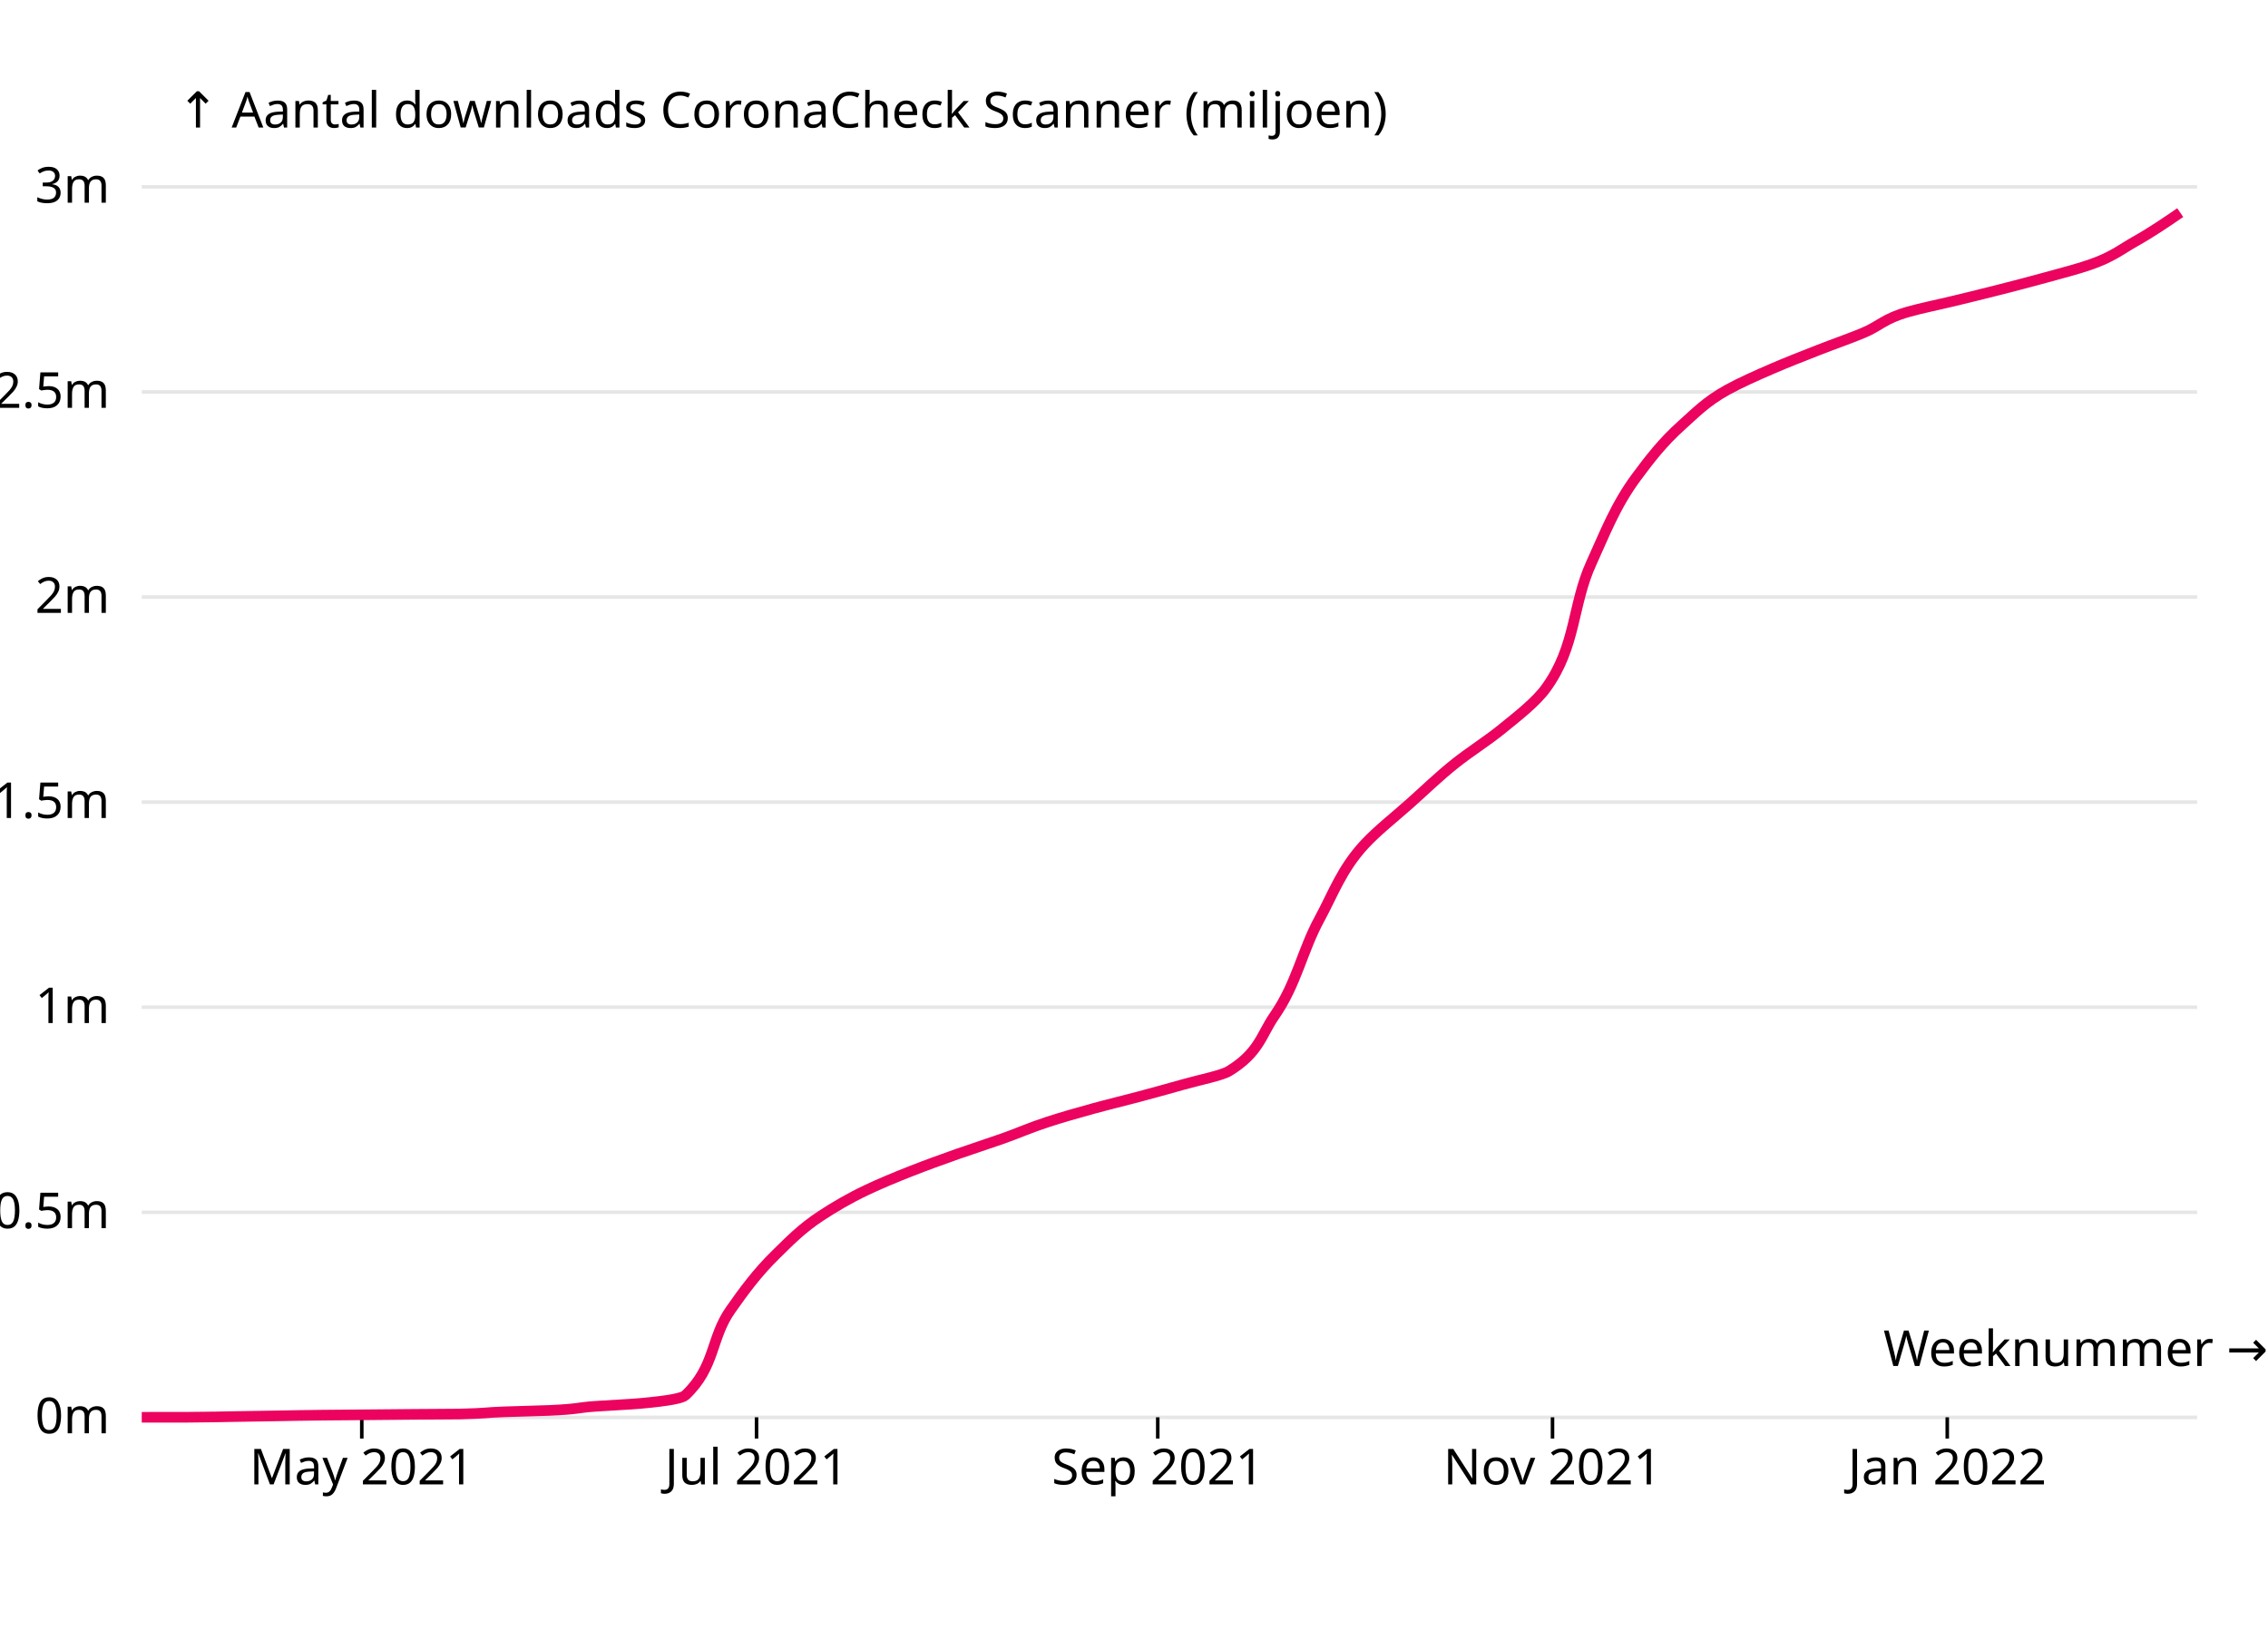
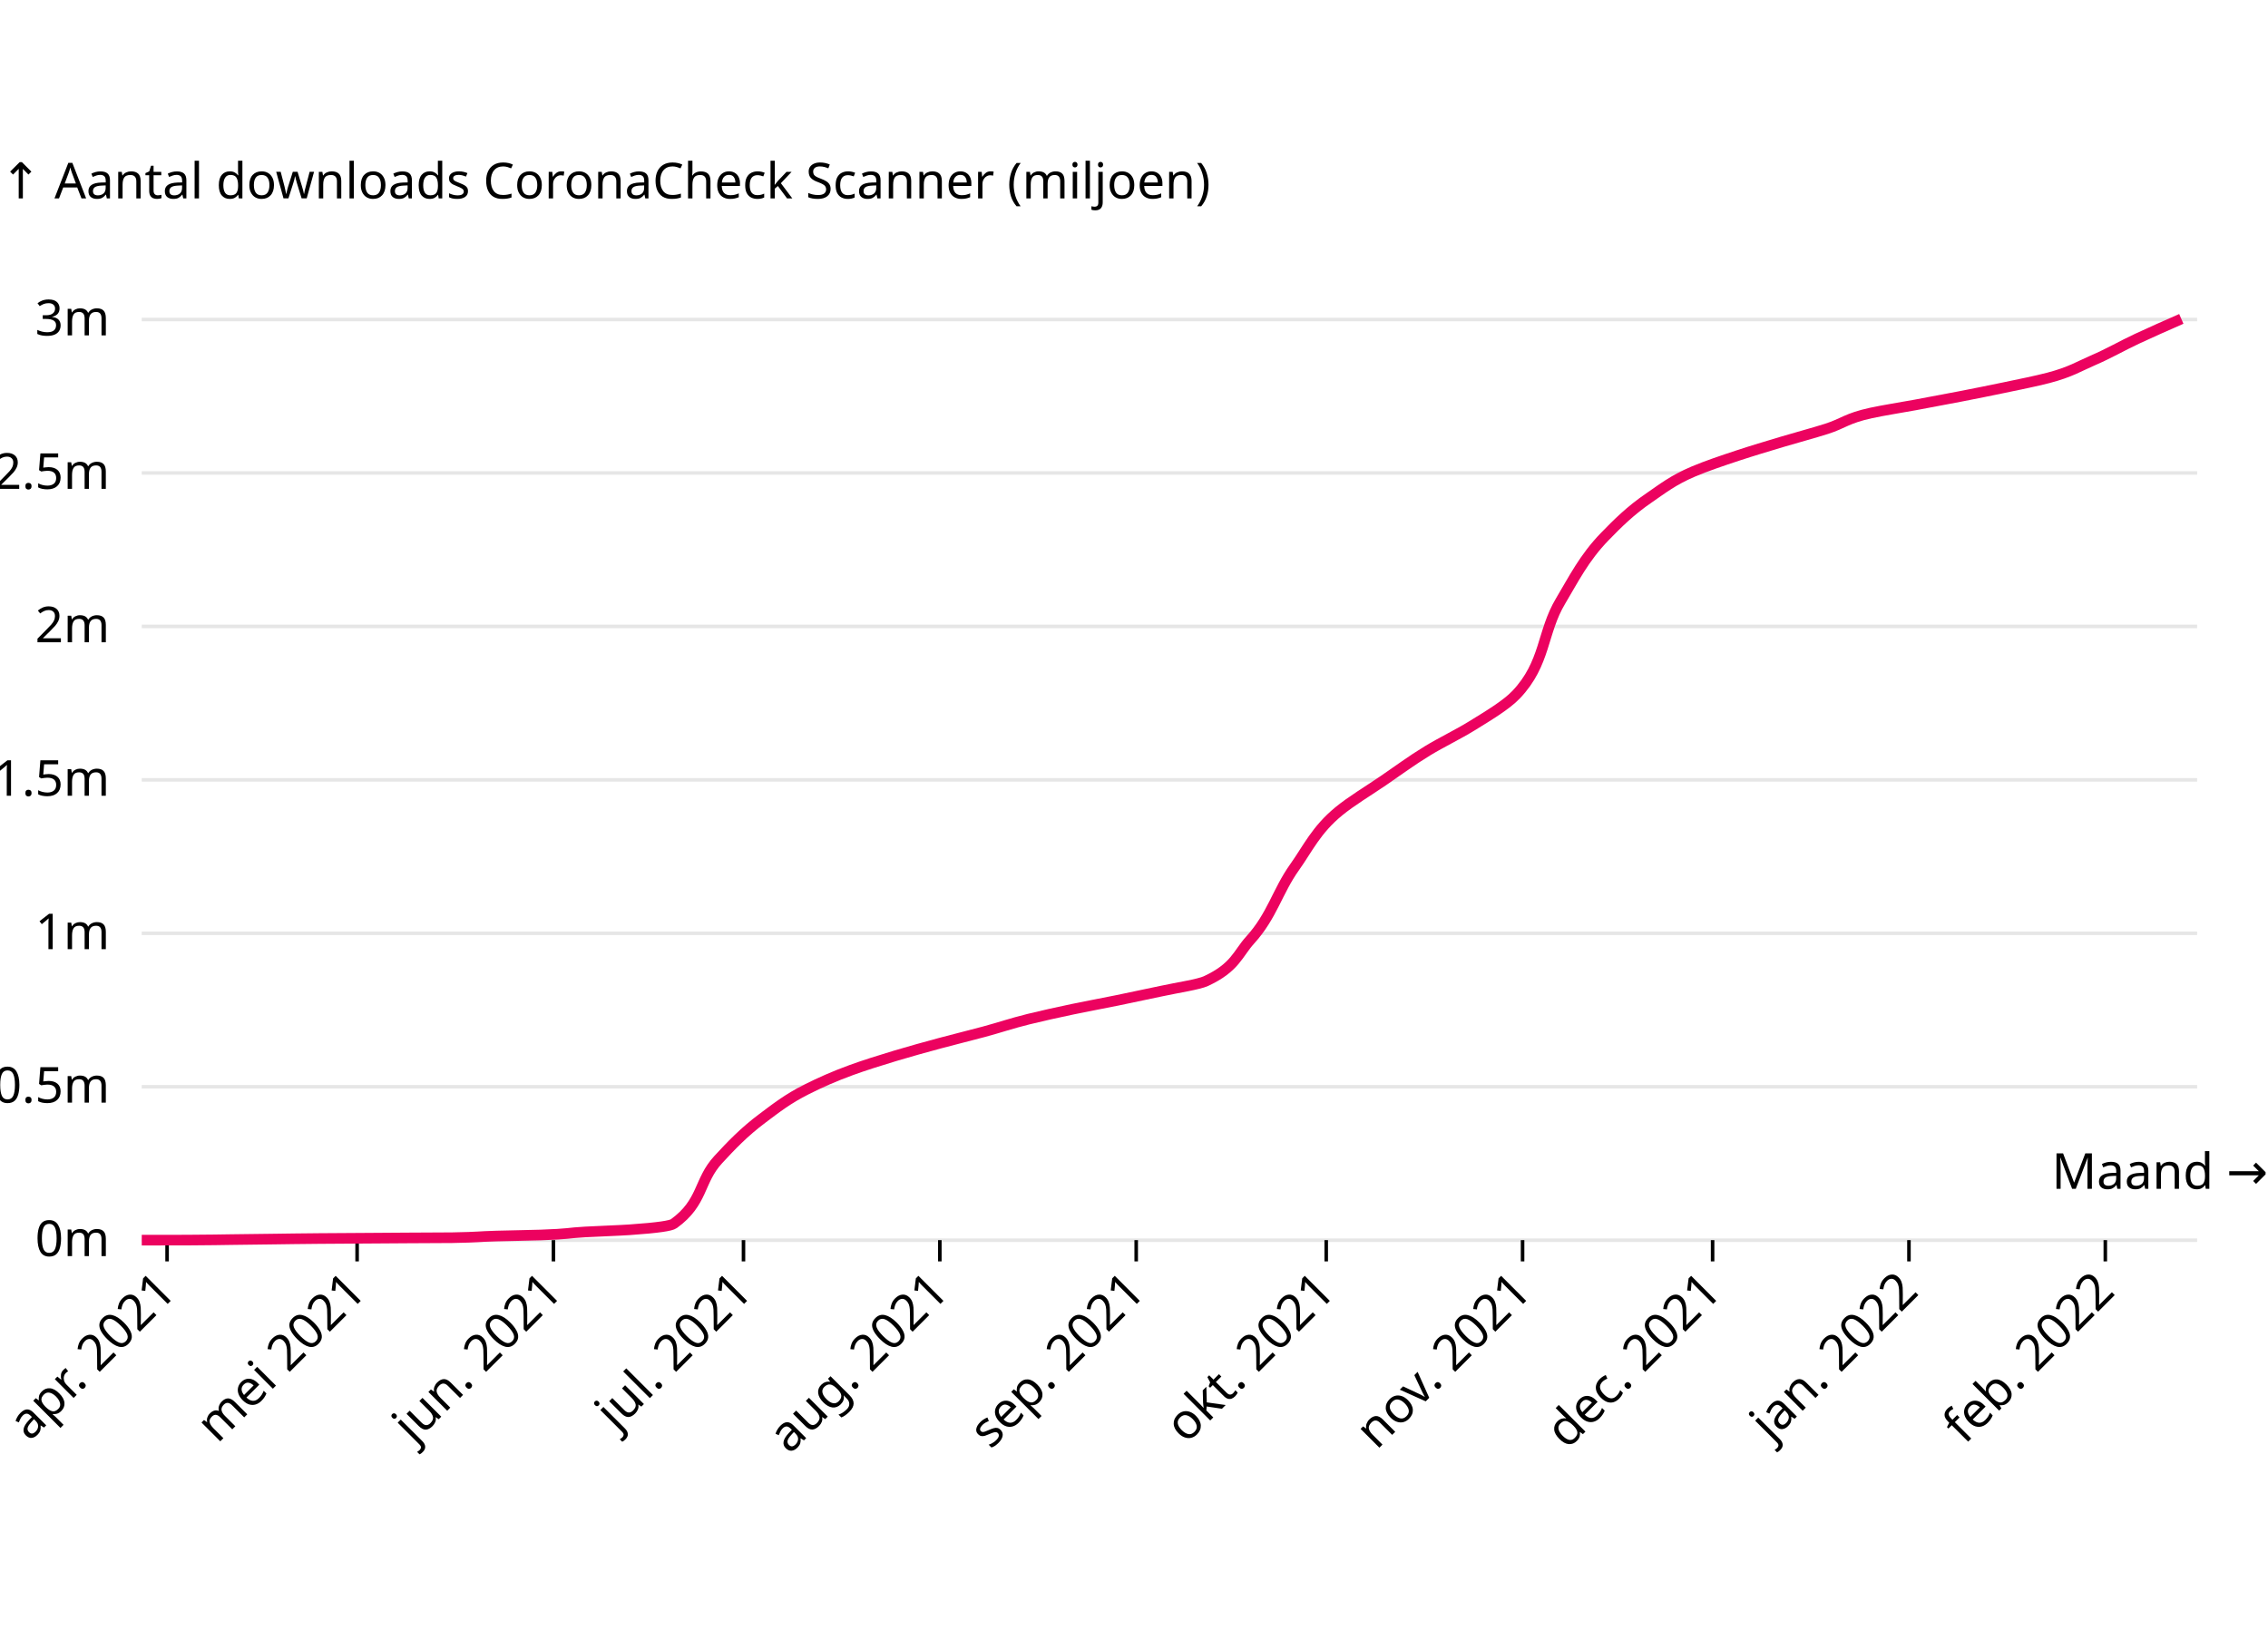
<svg xmlns="http://www.w3.org/2000/svg" class="plot" fill="currentColor" text-anchor="middle" width="640" height="460" viewBox="0 0 640 400" style="font-family: 'RO Sans', sans-serif; font-size: 14px;">
  <g transform="translate(40,0)" fill="none" text-anchor="end">
-     <g class="tick" opacity="1" transform="translate(0,370.0274)">
+     <g class="tick" opacity="1" transform="translate(0,320.0205)">
      <line stroke="currentColor" x2="0" />
      <line stroke="currentColor" x2="580" stroke-opacity="0.1" />
      <text fill="currentColor" x="-9" dy="0.32em">0m</text>
    </g>
-     <g class="tick" opacity="1" transform="translate(0,312.1447)">
+     <g class="tick" opacity="1" transform="translate(0,276.7133)">
      <line stroke="currentColor" x2="0" />
      <line stroke="currentColor" x2="580" stroke-opacity="0.1" />
      <text fill="currentColor" x="-9" dy="0.32em">0.5m</text>
    </g>
-     <g class="tick" opacity="1" transform="translate(0,254.262)">
+     <g class="tick" opacity="1" transform="translate(0,233.406)">
      <line stroke="currentColor" x2="0" />
      <line stroke="currentColor" x2="580" stroke-opacity="0.1" />
      <text fill="currentColor" x="-9" dy="0.32em">1m</text>
    </g>
-     <g class="tick" opacity="1" transform="translate(0,196.3793)">
+     <g class="tick" opacity="1" transform="translate(0,190.0987)">
      <line stroke="currentColor" x2="0" />
      <line stroke="currentColor" x2="580" stroke-opacity="0.1" />
      <text fill="currentColor" x="-9" dy="0.32em">1.5m</text>
    </g>
-     <g class="tick" opacity="1" transform="translate(0,138.4966)">
+     <g class="tick" opacity="1" transform="translate(0,146.7914)">
      <line stroke="currentColor" x2="0" />
      <line stroke="currentColor" x2="580" stroke-opacity="0.1" />
      <text fill="currentColor" x="-9" dy="0.32em">2m</text>
    </g>
-     <g class="tick" opacity="1" transform="translate(0,80.61391)">
+     <g class="tick" opacity="1" transform="translate(0,103.4841)">
      <line stroke="currentColor" x2="0" />
      <line stroke="currentColor" x2="580" stroke-opacity="0.1" />
      <text fill="currentColor" x="-9" dy="0.32em">2.5m</text>
    </g>
-     <g class="tick" opacity="1" transform="translate(0,22.73121)">
+     <g class="tick" opacity="1" transform="translate(0,60.17687)">
      <line stroke="currentColor" x2="0" />
      <line stroke="currentColor" x2="580" stroke-opacity="0.1" />
      <text fill="currentColor" x="-9" dy="0.32em">3m</text>
    </g>
-     <g class="tick" opacity="1" transform="translate(0,-35.1515)">
-       <line stroke="currentColor" x2="0" />
-       <line stroke="currentColor" x2="580" stroke-opacity="0.1" />
-       <text fill="currentColor" x="-9" dy="0.32em">3.5m</text>
+     <text fill="currentColor" transform="translate(-40,40)" dy="-1em" text-anchor="start">↑ Aantal downloads CoronaCheck Scanner (miljoen)</text>
+   </g>
+   <g transform="translate(0,320)" fill="none" text-anchor="middle">
+     <g class="tick" opacity="1" transform="translate(47.14957,0)">
+       <line stroke="currentColor" y2="6" />
+       <text fill="currentColor" dy="0.32em" transform="translate(0, 11.82843) rotate(-45)" text-anchor="end">apr. 2021</text>
    </g>
-     <text fill="currentColor" transform="translate(10,20)" dy="-1em" text-anchor="start">↑ Aantal downloads CoronaCheck Scanner (miljoen)</text>
-   </g>
-   <g transform="translate(0,370)" fill="none" text-anchor="middle">
-     <g class="tick" opacity="1" transform="translate(102.0885,0)">
+     <g class="tick" opacity="1" transform="translate(100.7713,0)">
      <line stroke="currentColor" y2="6" />
-       <text fill="currentColor" y="9" dy="0.71em">May 2021</text>
+       <text fill="currentColor" dy="0.32em" transform="translate(0, 11.82843) rotate(-45)" text-anchor="end">mei 2021</text>
    </g>
-     <g class="tick" opacity="1" transform="translate(213.4827,0)">
+     <g class="tick" opacity="1" transform="translate(156.1804,0)">
      <line stroke="currentColor" y2="6" />
-       <text fill="currentColor" y="9" dy="0.71em">Jul 2021</text>
+       <text fill="currentColor" dy="0.32em" transform="translate(0, 11.82843) rotate(-45)" text-anchor="end">jun. 2021</text>
    </g>
-     <g class="tick" opacity="1" transform="translate(326.7029,0)">
+     <g class="tick" opacity="1" transform="translate(209.8022,0)">
      <line stroke="currentColor" y2="6" />
-       <text fill="currentColor" y="9" dy="0.71em">Sep 2021</text>
+       <text fill="currentColor" dy="0.32em" transform="translate(0, 11.82843) rotate(-45)" text-anchor="end">jul. 2021</text>
    </g>
-     <g class="tick" opacity="1" transform="translate(438.0971,0)">
+     <g class="tick" opacity="1" transform="translate(265.2113,0)">
      <line stroke="currentColor" y2="6" />
-       <text fill="currentColor" y="9" dy="0.71em">Nov 2021</text>
+       <text fill="currentColor" dy="0.32em" transform="translate(0, 11.82843) rotate(-45)" text-anchor="end">aug. 2021</text>
    </g>
-     <g class="tick" opacity="1" transform="translate(549.4912,0)">
+     <g class="tick" opacity="1" transform="translate(320.6205,0)">
      <line stroke="currentColor" y2="6" />
-       <text fill="currentColor" y="9" dy="0.71em">Jan 2022</text>
+       <text fill="currentColor" dy="0.32em" transform="translate(0, 11.82843) rotate(-45)" text-anchor="end">sep. 2021</text>
    </g>
-     <text fill="currentColor" transform="translate(640,-10)" dy="-0.32em" text-anchor="end">Weeknummer →</text>
+     <g class="tick" opacity="1" transform="translate(374.2422,0)">
+       <line stroke="currentColor" y2="6" />
+       <text fill="currentColor" dy="0.32em" transform="translate(0, 11.82843) rotate(-45)" text-anchor="end">okt. 2021</text>
+     </g>
+     <g class="tick" opacity="1" transform="translate(429.6513,0)">
+       <line stroke="currentColor" y2="6" />
+       <text fill="currentColor" dy="0.32em" transform="translate(0, 11.82843) rotate(-45)" text-anchor="end">nov. 2021</text>
+     </g>
+     <g class="tick" opacity="1" transform="translate(483.2731,0)">
+       <line stroke="currentColor" y2="6" />
+       <text fill="currentColor" dy="0.32em" transform="translate(0, 11.82843) rotate(-45)" text-anchor="end">dec. 2021</text>
+     </g>
+     <g class="tick" opacity="1" transform="translate(538.6822,0)">
+       <line stroke="currentColor" y2="6" />
+       <text fill="currentColor" dy="0.32em" transform="translate(0, 11.82843) rotate(-45)" text-anchor="end">jan. 2022</text>
+     </g>
+     <g class="tick" opacity="1" transform="translate(594.0913,0)">
+       <line stroke="currentColor" y2="6" />
+       <text fill="currentColor" dy="0.32em" transform="translate(0, 11.82843) rotate(-45)" text-anchor="end">feb. 2022</text>
+     </g>
+     <text fill="currentColor" transform="translate(640,-10)" dy="-0.32em" text-anchor="end">Maand →</text>
  </g>
  <g fill="none" stroke="#ec025f" stroke-width="3" stroke-miterlimit="1">
-     <path d="M40,370C46.142,369.996,52.283,369.993,52.783,369.989C61.305,369.927,61.521,369.865,65.566,369.804C70.098,369.734,74.002,369.665,78.349,369.596C82.531,369.529,84.557,369.462,91.132,369.396C94.708,369.359,99.739,369.323,103.915,369.287C108.268,369.249,111.76,369.211,116.698,369.173C120.547,369.144,128.283,369.114,129.481,369.085C138.002,368.875,136.486,368.665,142.263,368.456C145.918,368.323,152.083,368.19,155.046,368.058C163.568,367.676,162.566,367.294,167.829,366.913C171.581,366.641,177.589,366.369,180.612,366.097C189.134,365.33,192.583,364.564,193.395,363.797C201.917,355.75,200.509,347.703,206.178,339.657C209.849,334.446,213.624,329.236,218.961,324.026C222.695,320.38,226.163,316.735,231.744,313.089C235.429,310.682,239.463,308.275,244.527,305.868C248.334,304.058,252.704,302.249,257.31,300.44C261.311,298.868,265.648,297.296,270.093,295.724C274.197,294.272,278.777,292.821,282.876,291.37C287.328,289.794,290.787,288.217,295.659,286.641C299.533,285.388,303.88,284.134,308.442,282.881C312.468,281.774,317.078,280.668,321.225,279.561C325.614,278.39,329.874,277.219,334.007,276.048C338.414,274.8,344.734,273.551,346.79,272.303C355.312,267.128,355.981,261.953,359.573,256.778C365.922,247.634,367.378,238.49,372.356,229.346C376.191,222.302,378.575,215.257,385.139,208.213C388.716,204.374,393.618,200.536,397.922,196.697C402.142,192.933,405.977,189.17,410.705,185.407C414.642,182.273,419.613,179.14,423.488,176.006C428.359,172.068,433.416,168.129,436.271,164.19C444.793,152.434,443.665,140.678,449.054,128.922C452.777,120.801,455.795,112.679,461.837,104.558C465.458,99.69,469.161,94.822,474.62,89.954C478.328,86.647,481.417,83.341,487.403,80.034C491.03,78.03,495.55,76.026,500.186,74.022C504.17,72.3,508.585,70.577,512.969,68.855C517.119,67.224,521.837,65.593,525.751,63.963C530.529,61.972,531.553,59.981,538.534,57.991C542.09,56.977,547.133,55.963,551.317,54.949C555.66,53.897,559.965,52.845,564.1,51.793C568.504,50.673,572.801,49.553,576.883,48.432C581.358,47.204,586.077,45.976,589.666,44.748C596.06,42.561,598.564,40.373,602.449,38.185C607.295,35.457,611.263,32.728,615.232,30" />
+     <path d="M40,320C46.011,319.997,52.023,319.995,52.512,319.992C60.853,319.946,61.064,319.899,65.023,319.853C69.459,319.801,73.281,319.749,77.535,319.697C81.628,319.648,83.612,319.598,90.047,319.548C93.547,319.521,98.471,319.494,102.559,319.466C106.82,319.438,110.237,319.41,115.07,319.381C118.838,319.359,126.41,319.337,127.582,319.315C135.923,319.158,134.439,319.001,140.094,318.844C143.671,318.745,149.705,318.646,152.606,318.547C160.947,318.261,159.966,317.976,165.117,317.69C168.789,317.487,174.67,317.283,177.629,317.08C185.97,316.506,189.346,315.932,190.141,315.359C198.482,309.338,197.104,303.318,202.653,297.297C206.245,293.399,209.94,289.501,215.164,285.602C218.819,282.875,222.213,280.147,227.676,277.42C231.283,275.619,235.231,273.818,240.188,272.017C243.914,270.663,248.192,269.309,252.7,267.956C256.616,266.779,260.861,265.603,265.211,264.427C269.228,263.341,273.711,262.256,277.723,261.17C282.08,259.99,285.466,258.811,290.235,257.632C294.027,256.694,298.281,255.756,302.747,254.818C306.688,253.99,311.2,253.162,315.258,252.335C319.554,251.458,323.724,250.582,327.77,249.706C332.083,248.772,338.269,247.838,340.282,246.904C348.623,243.032,349.277,239.16,352.794,235.289C359.007,228.447,360.432,221.606,365.305,214.764C369.059,209.494,371.392,204.223,377.817,198.953C381.318,196.08,386.116,193.208,390.329,190.336C394.459,187.52,398.212,184.705,402.84,181.889C406.694,179.545,411.559,177.2,415.352,174.856C420.12,171.909,425.069,168.962,427.864,166.015C436.205,157.219,435.101,148.423,440.376,139.628C444.019,133.551,446.974,127.475,452.887,121.399C456.432,117.757,460.056,114.115,465.399,110.472C469.029,107.998,472.052,105.524,477.911,103.05C481.461,101.551,485.886,100.052,490.423,98.552C494.322,97.264,498.643,95.975,502.934,94.686C506.997,93.466,511.615,92.246,515.446,91.026C520.123,89.536,521.125,88.047,527.958,86.558C531.438,85.799,536.374,85.041,540.47,84.282C544.72,83.495,548.934,82.708,552.981,81.921C557.291,81.083,561.497,80.244,565.493,79.406C569.873,78.487,574.492,77.569,578.005,76.65C584.263,75.013,586.714,73.376,590.517,71.74C595.259,69.698,598.661,67.657,603.028,65.615C607.033,63.744,611.287,61.872,615.54,60" />
  </g>
</svg>
